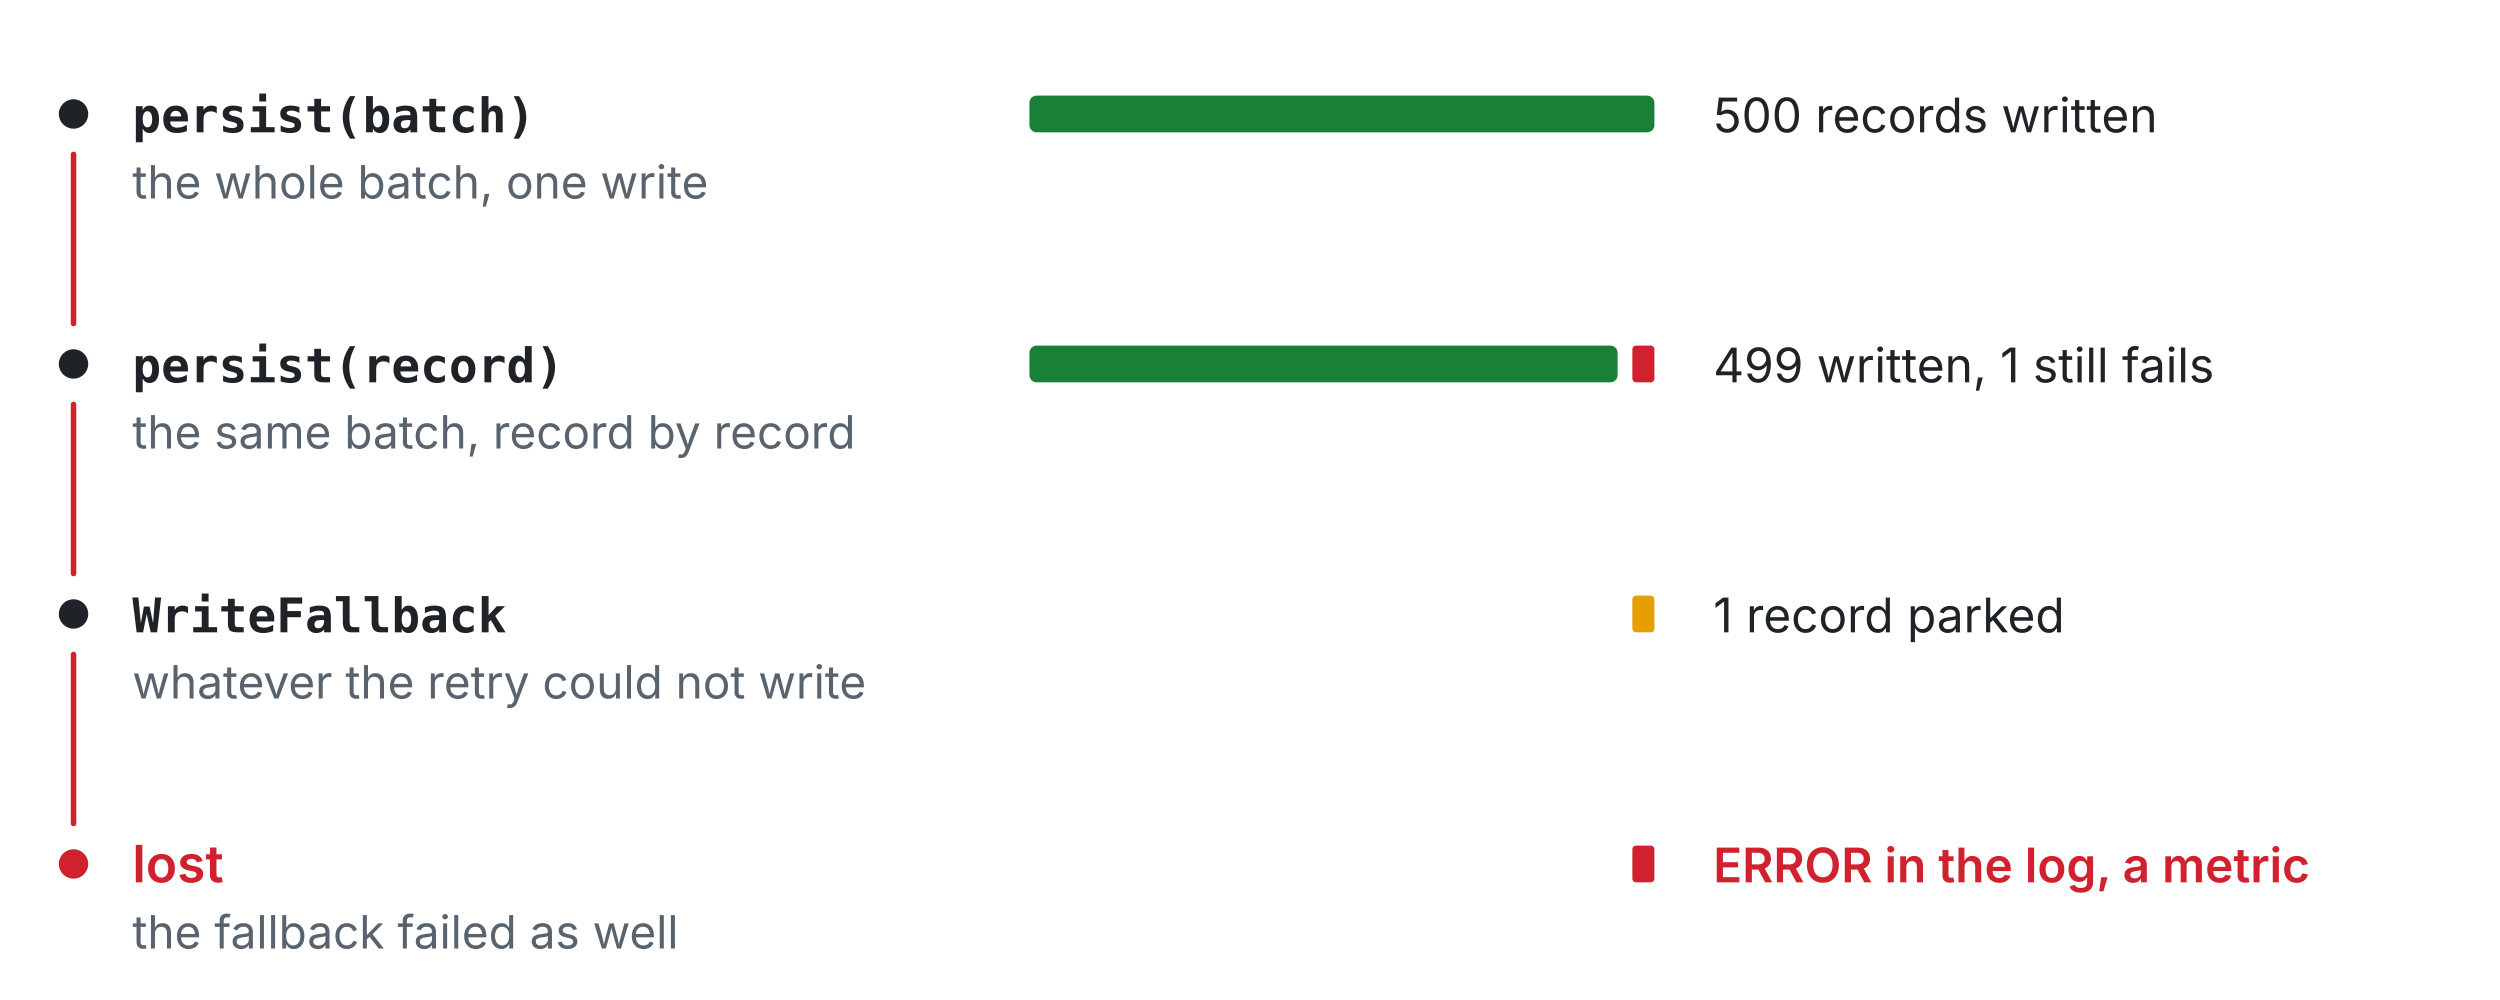
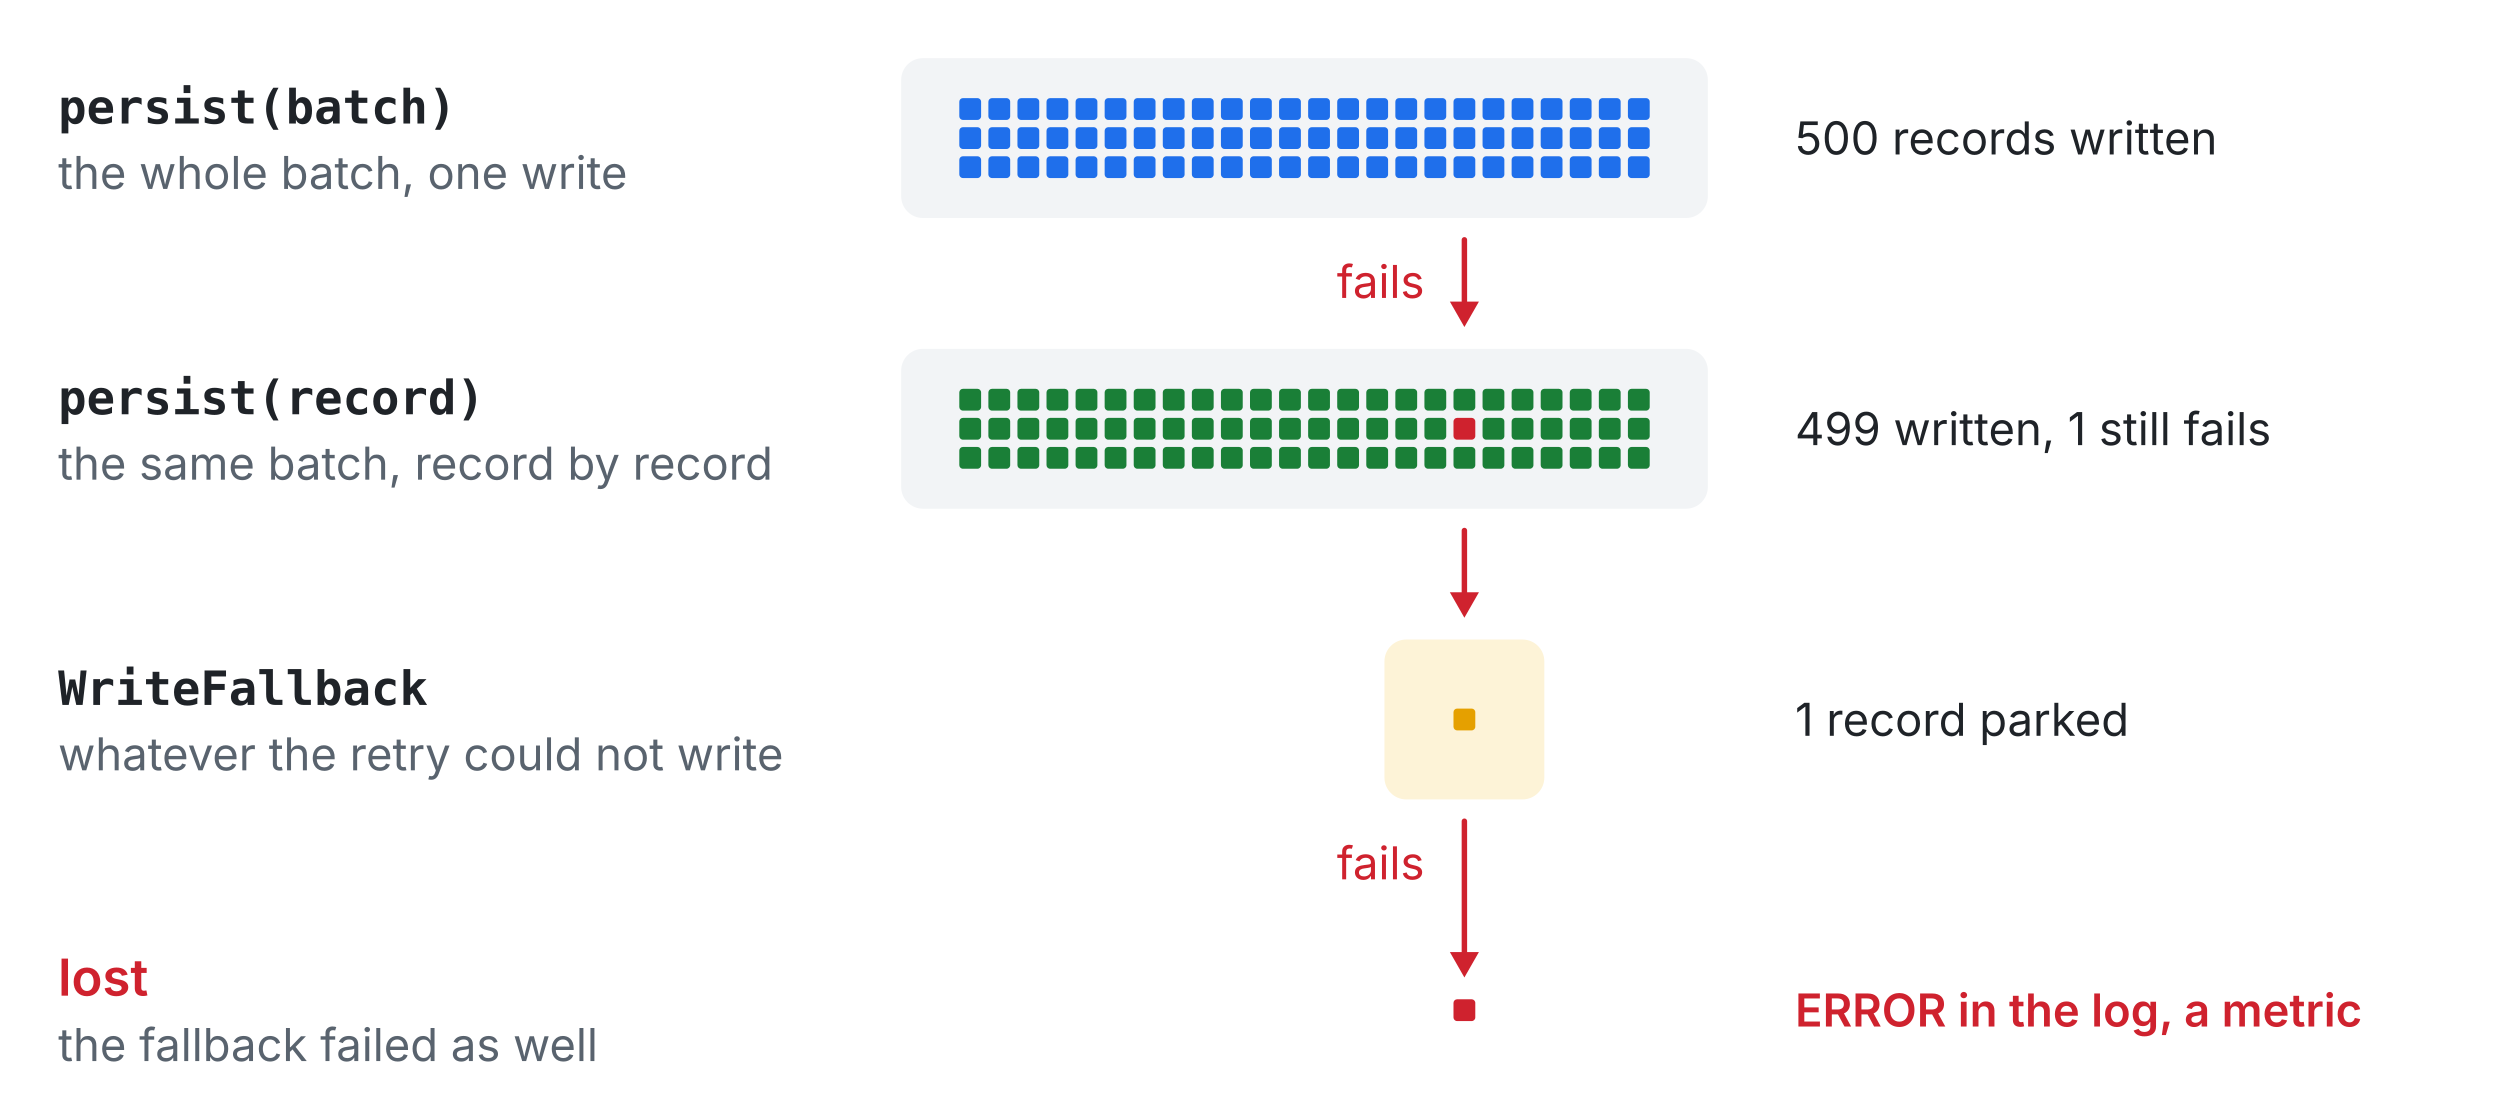
- <svg xmlns="http://www.w3.org/2000/svg" viewBox="0 0 680 272" width="680" height="272" role="img">
-   <text x="36.0" y="36.0" font-family="ui-monospace, SFMono-Regular, 'SF Mono', Menlo, Consolas, monospace" font-size="13" font-weight="600" fill="#1F2328" text-anchor="start">persist(batch)</text>
-   <text x="36.0" y="54.0" font-family="-apple-system, BlinkMacSystemFont, 'Segoe UI', Inter, Helvetica, Arial, sans-serif" font-size="12.5" font-weight="400" fill="#59636E" text-anchor="start">the whole batch, one write</text>
-   <circle cx="20" cy="31" r="4" fill="#1F2328" />
-   <path d="M20,42 L20,88" stroke="#CF222E" stroke-width="1.5" fill="none" stroke-linecap="round" stroke-linejoin="round" />
-   <rect x="280.0" y="26.0" width="170.0" height="10.0" rx="2" fill="#1A7F37" />
-   <text x="466.0" y="36.0" font-family="-apple-system, BlinkMacSystemFont, 'Segoe UI', Inter, Helvetica, Arial, sans-serif" font-size="13.0" font-weight="400" fill="#1F2328" text-anchor="start">500 records written</text>
-   <text x="36.0" y="104.0" font-family="ui-monospace, SFMono-Regular, 'SF Mono', Menlo, Consolas, monospace" font-size="13" font-weight="600" fill="#1F2328" text-anchor="start">persist(record)</text>
-   <text x="36.0" y="122.0" font-family="-apple-system, BlinkMacSystemFont, 'Segoe UI', Inter, Helvetica, Arial, sans-serif" font-size="12.5" font-weight="400" fill="#59636E" text-anchor="start">the same batch, record by record</text>
-   <circle cx="20" cy="99" r="4" fill="#1F2328" />
-   <path d="M20,110 L20,156" stroke="#CF222E" stroke-width="1.5" fill="none" stroke-linecap="round" stroke-linejoin="round" />
-   <rect x="280.0" y="94.0" width="160.0" height="10.0" rx="2" fill="#1A7F37" />
-   <rect x="444.0" y="94.0" width="6.0" height="10.0" rx="1" fill="#CF222E" />
-   <text x="466.0" y="104.0" font-family="-apple-system, BlinkMacSystemFont, 'Segoe UI', Inter, Helvetica, Arial, sans-serif" font-size="13.0" font-weight="400" fill="#1F2328" text-anchor="start">499 written, 1 still fails</text>
-   <text x="36.0" y="172.0" font-family="ui-monospace, SFMono-Regular, 'SF Mono', Menlo, Consolas, monospace" font-size="13" font-weight="600" fill="#1F2328" text-anchor="start">WriteFallback</text>
-   <text x="36.0" y="190.0" font-family="-apple-system, BlinkMacSystemFont, 'Segoe UI', Inter, Helvetica, Arial, sans-serif" font-size="12.5" font-weight="400" fill="#59636E" text-anchor="start">whatever the retry could not write</text>
-   <circle cx="20" cy="167" r="4" fill="#1F2328" />
-   <path d="M20,178 L20,224" stroke="#CF222E" stroke-width="1.5" fill="none" stroke-linecap="round" stroke-linejoin="round" />
-   <rect x="444.0" y="162.0" width="6.0" height="10.0" rx="1" fill="#E5A000" />
-   <text x="466.0" y="172.0" font-family="-apple-system, BlinkMacSystemFont, 'Segoe UI', Inter, Helvetica, Arial, sans-serif" font-size="13.0" font-weight="400" fill="#1F2328" text-anchor="start">1 record parked</text>
-   <text x="36.0" y="240.0" font-family="-apple-system, BlinkMacSystemFont, 'Segoe UI', Inter, Helvetica, Arial, sans-serif" font-size="14" font-weight="600" fill="#CF222E" text-anchor="start">lost</text>
-   <text x="36.0" y="258.0" font-family="-apple-system, BlinkMacSystemFont, 'Segoe UI', Inter, Helvetica, Arial, sans-serif" font-size="12.5" font-weight="400" fill="#59636E" text-anchor="start">the fallback failed as well</text>
-   <circle cx="20" cy="235" r="4" fill="#CF222E" />
-   <rect x="444.0" y="230.0" width="6.0" height="10.0" rx="1" fill="#CF222E" />
-   <text x="466.0" y="240.0" font-family="-apple-system, BlinkMacSystemFont, 'Segoe UI', Inter, Helvetica, Arial, sans-serif" font-size="13.0" font-weight="600" fill="#CF222E" text-anchor="start">ERROR in the log, a metric</text>
+ <svg xmlns="http://www.w3.org/2000/svg" viewBox="0 0 688 308" width="688" height="308" role="img">
+   <text x="16.0" y="34.0" font-family="ui-monospace, SFMono-Regular, 'SF Mono', Menlo, Consolas, monospace" font-size="13" font-weight="600" fill="#1F2328" text-anchor="start">persist(batch)</text>
+   <text x="16.0" y="52.0" font-family="-apple-system, BlinkMacSystemFont, 'Segoe UI', Inter, Helvetica, Arial, sans-serif" font-size="12.5" font-weight="400" fill="#59636E" text-anchor="start">the whole batch, one write</text>
+   <text x="494.0" y="42.5" font-family="-apple-system, BlinkMacSystemFont, 'Segoe UI', Inter, Helvetica, Arial, sans-serif" font-size="12.5" font-weight="400" fill="#1F2328" text-anchor="start">500 records written</text>
+   <text x="16.0" y="114.0" font-family="ui-monospace, SFMono-Regular, 'SF Mono', Menlo, Consolas, monospace" font-size="13" font-weight="600" fill="#1F2328" text-anchor="start">persist(record)</text>
+   <text x="16.0" y="132.0" font-family="-apple-system, BlinkMacSystemFont, 'Segoe UI', Inter, Helvetica, Arial, sans-serif" font-size="12.5" font-weight="400" fill="#59636E" text-anchor="start">the same batch, record by record</text>
+   <text x="494.0" y="122.5" font-family="-apple-system, BlinkMacSystemFont, 'Segoe UI', Inter, Helvetica, Arial, sans-serif" font-size="12.5" font-weight="400" fill="#1F2328" text-anchor="start">499 written, 1 still fails</text>
+   <text x="16.0" y="194.0" font-family="ui-monospace, SFMono-Regular, 'SF Mono', Menlo, Consolas, monospace" font-size="13" font-weight="600" fill="#1F2328" text-anchor="start">WriteFallback</text>
+   <text x="16.0" y="212.0" font-family="-apple-system, BlinkMacSystemFont, 'Segoe UI', Inter, Helvetica, Arial, sans-serif" font-size="12.5" font-weight="400" fill="#59636E" text-anchor="start">whatever the retry could not write</text>
+   <text x="494.0" y="202.5" font-family="-apple-system, BlinkMacSystemFont, 'Segoe UI', Inter, Helvetica, Arial, sans-serif" font-size="12.5" font-weight="400" fill="#1F2328" text-anchor="start">1 record parked</text>
+   <text x="16.0" y="274.0" font-family="-apple-system, BlinkMacSystemFont, 'Segoe UI', Inter, Helvetica, Arial, sans-serif" font-size="14" font-weight="600" fill="#CF222E" text-anchor="start">lost</text>
+   <text x="16.0" y="292.0" font-family="-apple-system, BlinkMacSystemFont, 'Segoe UI', Inter, Helvetica, Arial, sans-serif" font-size="12.5" font-weight="400" fill="#59636E" text-anchor="start">the fallback failed as well</text>
+   <text x="494.0" y="282.5" font-family="-apple-system, BlinkMacSystemFont, 'Segoe UI', Inter, Helvetica, Arial, sans-serif" font-size="12.5" font-weight="600" fill="#CF222E" text-anchor="start">ERROR in the log, a metric</text>
+   <rect x="248.0" y="16.0" width="222.0" height="44.0" rx="6" fill="#F2F4F6" />
+   <rect x="264.0" y="27.0" width="6.0" height="6.0" rx="1" fill="#1F6FEB" />
+   <rect x="264.0" y="35.0" width="6.0" height="6.0" rx="1" fill="#1F6FEB" />
+   <rect x="264.0" y="43.0" width="6.0" height="6.0" rx="1" fill="#1F6FEB" />
+   <rect x="272.0" y="27.0" width="6.0" height="6.0" rx="1" fill="#1F6FEB" />
+   <rect x="272.0" y="35.0" width="6.0" height="6.0" rx="1" fill="#1F6FEB" />
+   <rect x="272.0" y="43.0" width="6.0" height="6.0" rx="1" fill="#1F6FEB" />
+   <rect x="280.0" y="27.0" width="6.0" height="6.0" rx="1" fill="#1F6FEB" />
+   <rect x="280.0" y="35.0" width="6.0" height="6.0" rx="1" fill="#1F6FEB" />
+   <rect x="280.0" y="43.0" width="6.0" height="6.0" rx="1" fill="#1F6FEB" />
+   <rect x="288.0" y="27.0" width="6.0" height="6.0" rx="1" fill="#1F6FEB" />
+   <rect x="288.0" y="35.0" width="6.0" height="6.0" rx="1" fill="#1F6FEB" />
+   <rect x="288.0" y="43.0" width="6.0" height="6.0" rx="1" fill="#1F6FEB" />
+   <rect x="296.0" y="27.0" width="6.0" height="6.0" rx="1" fill="#1F6FEB" />
+   <rect x="296.0" y="35.0" width="6.0" height="6.0" rx="1" fill="#1F6FEB" />
+   <rect x="296.0" y="43.0" width="6.0" height="6.0" rx="1" fill="#1F6FEB" />
+   <rect x="304.0" y="27.0" width="6.0" height="6.0" rx="1" fill="#1F6FEB" />
+   <rect x="304.0" y="35.0" width="6.0" height="6.0" rx="1" fill="#1F6FEB" />
+   <rect x="304.0" y="43.0" width="6.0" height="6.0" rx="1" fill="#1F6FEB" />
+   <rect x="312.0" y="27.0" width="6.0" height="6.0" rx="1" fill="#1F6FEB" />
+   <rect x="312.0" y="35.0" width="6.0" height="6.0" rx="1" fill="#1F6FEB" />
+   <rect x="312.0" y="43.0" width="6.0" height="6.0" rx="1" fill="#1F6FEB" />
+   <rect x="320.0" y="27.0" width="6.0" height="6.0" rx="1" fill="#1F6FEB" />
+   <rect x="320.0" y="35.0" width="6.0" height="6.0" rx="1" fill="#1F6FEB" />
+   <rect x="320.0" y="43.0" width="6.0" height="6.0" rx="1" fill="#1F6FEB" />
+   <rect x="328.0" y="27.0" width="6.0" height="6.0" rx="1" fill="#1F6FEB" />
+   <rect x="328.0" y="35.0" width="6.0" height="6.0" rx="1" fill="#1F6FEB" />
+   <rect x="328.0" y="43.0" width="6.0" height="6.0" rx="1" fill="#1F6FEB" />
+   <rect x="336.0" y="27.0" width="6.0" height="6.0" rx="1" fill="#1F6FEB" />
+   <rect x="336.0" y="35.0" width="6.0" height="6.0" rx="1" fill="#1F6FEB" />
+   <rect x="336.0" y="43.0" width="6.0" height="6.0" rx="1" fill="#1F6FEB" />
+   <rect x="344.0" y="27.0" width="6.0" height="6.0" rx="1" fill="#1F6FEB" />
+   <rect x="344.0" y="35.0" width="6.0" height="6.0" rx="1" fill="#1F6FEB" />
+   <rect x="344.0" y="43.0" width="6.0" height="6.0" rx="1" fill="#1F6FEB" />
+   <rect x="352.0" y="27.0" width="6.0" height="6.0" rx="1" fill="#1F6FEB" />
+   <rect x="352.0" y="35.0" width="6.0" height="6.0" rx="1" fill="#1F6FEB" />
+   <rect x="352.0" y="43.0" width="6.0" height="6.0" rx="1" fill="#1F6FEB" />
+   <rect x="360.0" y="27.0" width="6.0" height="6.0" rx="1" fill="#1F6FEB" />
+   <rect x="360.0" y="35.0" width="6.0" height="6.0" rx="1" fill="#1F6FEB" />
+   <rect x="360.0" y="43.0" width="6.0" height="6.0" rx="1" fill="#1F6FEB" />
+   <rect x="368.0" y="27.0" width="6.0" height="6.0" rx="1" fill="#1F6FEB" />
+   <rect x="368.0" y="35.0" width="6.0" height="6.0" rx="1" fill="#1F6FEB" />
+   <rect x="368.0" y="43.0" width="6.0" height="6.0" rx="1" fill="#1F6FEB" />
+   <rect x="376.0" y="27.0" width="6.0" height="6.0" rx="1" fill="#1F6FEB" />
+   <rect x="376.0" y="35.0" width="6.0" height="6.0" rx="1" fill="#1F6FEB" />
+   <rect x="376.0" y="43.0" width="6.0" height="6.0" rx="1" fill="#1F6FEB" />
+   <rect x="384.0" y="27.0" width="6.0" height="6.0" rx="1" fill="#1F6FEB" />
+   <rect x="384.0" y="35.0" width="6.0" height="6.0" rx="1" fill="#1F6FEB" />
+   <rect x="384.0" y="43.0" width="6.0" height="6.0" rx="1" fill="#1F6FEB" />
+   <rect x="392.0" y="27.0" width="6.0" height="6.0" rx="1" fill="#1F6FEB" />
+   <rect x="392.0" y="35.0" width="6.0" height="6.0" rx="1" fill="#1F6FEB" />
+   <rect x="392.0" y="43.0" width="6.0" height="6.0" rx="1" fill="#1F6FEB" />
+   <rect x="400.0" y="27.0" width="6.0" height="6.0" rx="1" fill="#1F6FEB" />
+   <rect x="400.0" y="35.0" width="6.0" height="6.0" rx="1" fill="#1F6FEB" />
+   <rect x="400.0" y="43.0" width="6.0" height="6.0" rx="1" fill="#1F6FEB" />
+   <rect x="408.0" y="27.0" width="6.0" height="6.0" rx="1" fill="#1F6FEB" />
+   <rect x="408.0" y="35.0" width="6.0" height="6.0" rx="1" fill="#1F6FEB" />
+   <rect x="408.0" y="43.0" width="6.0" height="6.0" rx="1" fill="#1F6FEB" />
+   <rect x="416.0" y="27.0" width="6.0" height="6.0" rx="1" fill="#1F6FEB" />
+   <rect x="416.0" y="35.0" width="6.0" height="6.0" rx="1" fill="#1F6FEB" />
+   <rect x="416.0" y="43.0" width="6.0" height="6.0" rx="1" fill="#1F6FEB" />
+   <rect x="424.0" y="27.0" width="6.0" height="6.0" rx="1" fill="#1F6FEB" />
+   <rect x="424.0" y="35.0" width="6.0" height="6.0" rx="1" fill="#1F6FEB" />
+   <rect x="424.0" y="43.0" width="6.0" height="6.0" rx="1" fill="#1F6FEB" />
+   <rect x="432.0" y="27.0" width="6.0" height="6.0" rx="1" fill="#1F6FEB" />
+   <rect x="432.0" y="35.0" width="6.0" height="6.0" rx="1" fill="#1F6FEB" />
+   <rect x="432.0" y="43.0" width="6.0" height="6.0" rx="1" fill="#1F6FEB" />
+   <rect x="440.0" y="27.0" width="6.0" height="6.0" rx="1" fill="#1F6FEB" />
+   <rect x="440.0" y="35.0" width="6.0" height="6.0" rx="1" fill="#1F6FEB" />
+   <rect x="440.0" y="43.0" width="6.0" height="6.0" rx="1" fill="#1F6FEB" />
+   <rect x="448.0" y="27.0" width="6.0" height="6.0" rx="1" fill="#1F6FEB" />
+   <rect x="448.0" y="35.0" width="6.0" height="6.0" rx="1" fill="#1F6FEB" />
+   <rect x="448.0" y="43.0" width="6.0" height="6.0" rx="1" fill="#1F6FEB" />
+   <rect x="248.0" y="96.0" width="222.0" height="44.0" rx="6" fill="#F2F4F6" />
+   <rect x="264.0" y="107.0" width="6.0" height="6.0" rx="1" fill="#1A7F37" />
+   <rect x="264.0" y="115.0" width="6.0" height="6.0" rx="1" fill="#1A7F37" />
+   <rect x="264.0" y="123.0" width="6.0" height="6.0" rx="1" fill="#1A7F37" />
+   <rect x="272.0" y="107.0" width="6.0" height="6.0" rx="1" fill="#1A7F37" />
+   <rect x="272.0" y="115.0" width="6.0" height="6.0" rx="1" fill="#1A7F37" />
+   <rect x="272.0" y="123.0" width="6.0" height="6.0" rx="1" fill="#1A7F37" />
+   <rect x="280.0" y="107.0" width="6.0" height="6.0" rx="1" fill="#1A7F37" />
+   <rect x="280.0" y="115.0" width="6.0" height="6.0" rx="1" fill="#1A7F37" />
+   <rect x="280.0" y="123.0" width="6.0" height="6.0" rx="1" fill="#1A7F37" />
+   <rect x="288.0" y="107.0" width="6.0" height="6.0" rx="1" fill="#1A7F37" />
+   <rect x="288.0" y="115.0" width="6.0" height="6.0" rx="1" fill="#1A7F37" />
+   <rect x="288.0" y="123.0" width="6.0" height="6.0" rx="1" fill="#1A7F37" />
+   <rect x="296.0" y="107.0" width="6.0" height="6.0" rx="1" fill="#1A7F37" />
+   <rect x="296.0" y="115.0" width="6.0" height="6.0" rx="1" fill="#1A7F37" />
+   <rect x="296.0" y="123.0" width="6.0" height="6.0" rx="1" fill="#1A7F37" />
+   <rect x="304.0" y="107.0" width="6.0" height="6.0" rx="1" fill="#1A7F37" />
+   <rect x="304.0" y="115.0" width="6.0" height="6.0" rx="1" fill="#1A7F37" />
+   <rect x="304.0" y="123.0" width="6.0" height="6.0" rx="1" fill="#1A7F37" />
+   <rect x="312.0" y="107.0" width="6.0" height="6.0" rx="1" fill="#1A7F37" />
+   <rect x="312.0" y="115.0" width="6.0" height="6.0" rx="1" fill="#1A7F37" />
+   <rect x="312.0" y="123.0" width="6.0" height="6.0" rx="1" fill="#1A7F37" />
+   <rect x="320.0" y="107.0" width="6.0" height="6.0" rx="1" fill="#1A7F37" />
+   <rect x="320.0" y="115.0" width="6.0" height="6.0" rx="1" fill="#1A7F37" />
+   <rect x="320.0" y="123.0" width="6.0" height="6.0" rx="1" fill="#1A7F37" />
+   <rect x="328.0" y="107.0" width="6.0" height="6.0" rx="1" fill="#1A7F37" />
+   <rect x="328.0" y="115.0" width="6.0" height="6.0" rx="1" fill="#1A7F37" />
+   <rect x="328.0" y="123.0" width="6.0" height="6.0" rx="1" fill="#1A7F37" />
+   <rect x="336.0" y="107.0" width="6.0" height="6.0" rx="1" fill="#1A7F37" />
+   <rect x="336.0" y="115.0" width="6.0" height="6.0" rx="1" fill="#1A7F37" />
+   <rect x="336.0" y="123.0" width="6.0" height="6.0" rx="1" fill="#1A7F37" />
+   <rect x="344.0" y="107.0" width="6.0" height="6.0" rx="1" fill="#1A7F37" />
+   <rect x="344.0" y="115.0" width="6.0" height="6.0" rx="1" fill="#1A7F37" />
+   <rect x="344.0" y="123.0" width="6.0" height="6.0" rx="1" fill="#1A7F37" />
+   <rect x="352.0" y="107.0" width="6.0" height="6.0" rx="1" fill="#1A7F37" />
+   <rect x="352.0" y="115.0" width="6.0" height="6.0" rx="1" fill="#1A7F37" />
+   <rect x="352.0" y="123.0" width="6.0" height="6.0" rx="1" fill="#1A7F37" />
+   <rect x="360.0" y="107.0" width="6.0" height="6.0" rx="1" fill="#1A7F37" />
+   <rect x="360.0" y="115.0" width="6.0" height="6.0" rx="1" fill="#1A7F37" />
+   <rect x="360.0" y="123.0" width="6.0" height="6.0" rx="1" fill="#1A7F37" />
+   <rect x="368.0" y="107.0" width="6.0" height="6.0" rx="1" fill="#1A7F37" />
+   <rect x="368.0" y="115.0" width="6.0" height="6.0" rx="1" fill="#1A7F37" />
+   <rect x="368.0" y="123.0" width="6.0" height="6.0" rx="1" fill="#1A7F37" />
+   <rect x="376.0" y="107.0" width="6.0" height="6.0" rx="1" fill="#1A7F37" />
+   <rect x="376.0" y="115.0" width="6.0" height="6.0" rx="1" fill="#1A7F37" />
+   <rect x="376.0" y="123.0" width="6.0" height="6.0" rx="1" fill="#1A7F37" />
+   <rect x="384.0" y="107.0" width="6.0" height="6.0" rx="1" fill="#1A7F37" />
+   <rect x="384.0" y="115.0" width="6.0" height="6.0" rx="1" fill="#1A7F37" />
+   <rect x="384.0" y="123.0" width="6.0" height="6.0" rx="1" fill="#1A7F37" />
+   <rect x="392.0" y="107.0" width="6.0" height="6.0" rx="1" fill="#1A7F37" />
+   <rect x="392.0" y="115.0" width="6.0" height="6.0" rx="1" fill="#1A7F37" />
+   <rect x="392.0" y="123.0" width="6.0" height="6.0" rx="1" fill="#1A7F37" />
+   <rect x="400.0" y="107.0" width="6.0" height="6.0" rx="1" fill="#1A7F37" />
+   <rect x="400.0" y="115.0" width="6.0" height="6.0" rx="1" fill="#CF222E" />
+   <rect x="400.0" y="123.0" width="6.0" height="6.0" rx="1" fill="#1A7F37" />
+   <rect x="408.0" y="107.0" width="6.0" height="6.0" rx="1" fill="#1A7F37" />
+   <rect x="408.0" y="115.0" width="6.0" height="6.0" rx="1" fill="#1A7F37" />
+   <rect x="408.0" y="123.0" width="6.0" height="6.0" rx="1" fill="#1A7F37" />
+   <rect x="416.0" y="107.0" width="6.0" height="6.0" rx="1" fill="#1A7F37" />
+   <rect x="416.0" y="115.0" width="6.0" height="6.0" rx="1" fill="#1A7F37" />
+   <rect x="416.0" y="123.0" width="6.0" height="6.0" rx="1" fill="#1A7F37" />
+   <rect x="424.0" y="107.0" width="6.0" height="6.0" rx="1" fill="#1A7F37" />
+   <rect x="424.0" y="115.0" width="6.0" height="6.0" rx="1" fill="#1A7F37" />
+   <rect x="424.0" y="123.0" width="6.0" height="6.0" rx="1" fill="#1A7F37" />
+   <rect x="432.0" y="107.0" width="6.0" height="6.0" rx="1" fill="#1A7F37" />
+   <rect x="432.0" y="115.0" width="6.0" height="6.0" rx="1" fill="#1A7F37" />
+   <rect x="432.0" y="123.0" width="6.0" height="6.0" rx="1" fill="#1A7F37" />
+   <rect x="440.0" y="107.0" width="6.0" height="6.0" rx="1" fill="#1A7F37" />
+   <rect x="440.0" y="115.0" width="6.0" height="6.0" rx="1" fill="#1A7F37" />
+   <rect x="440.0" y="123.0" width="6.0" height="6.0" rx="1" fill="#1A7F37" />
+   <rect x="448.0" y="107.0" width="6.0" height="6.0" rx="1" fill="#1A7F37" />
+   <rect x="448.0" y="115.0" width="6.0" height="6.0" rx="1" fill="#1A7F37" />
+   <rect x="448.0" y="123.0" width="6.0" height="6.0" rx="1" fill="#1A7F37" />
+   <rect x="381.0" y="176.0" width="44.0" height="44.0" rx="6" fill="#FDF3D7" />
+   <rect x="400.0" y="195.0" width="6.0" height="6.0" rx="1" fill="#E5A000" />
+   <rect x="400.0" y="275.0" width="6.0" height="6.0" rx="1" fill="#CF222E" />
+   <path d="M403.0,66 L403.0,84" stroke="#CF222E" stroke-width="1.5" fill="none" stroke-linecap="round" stroke-linejoin="round" />
+   <path d="M399.0,83 L403.0,90 L407.0,83 Z" fill="#CF222E" />
+   <path d="M403.0,146 L403.0,164" stroke="#CF222E" stroke-width="1.5" fill="none" stroke-linecap="round" stroke-linejoin="round" />
+   <path d="M399.0,163 L403.0,170 L407.0,163 Z" fill="#CF222E" />
+   <path d="M403.0,226 L403.0,263.0" stroke="#CF222E" stroke-width="1.5" fill="none" stroke-linecap="round" stroke-linejoin="round" />
+   <path d="M399.0,262.0 L403.0,269.0 L407.0,262.0 Z" fill="#CF222E" />
+   <text x="392.0" y="82.0" font-family="-apple-system, BlinkMacSystemFont, 'Segoe UI', Inter, Helvetica, Arial, sans-serif" font-size="12.5" font-weight="400" fill="#CF222E" text-anchor="end">fails</text>
+   <text x="392.0" y="242.0" font-family="-apple-system, BlinkMacSystemFont, 'Segoe UI', Inter, Helvetica, Arial, sans-serif" font-size="12.5" font-weight="400" fill="#CF222E" text-anchor="end">fails</text>
</svg>
